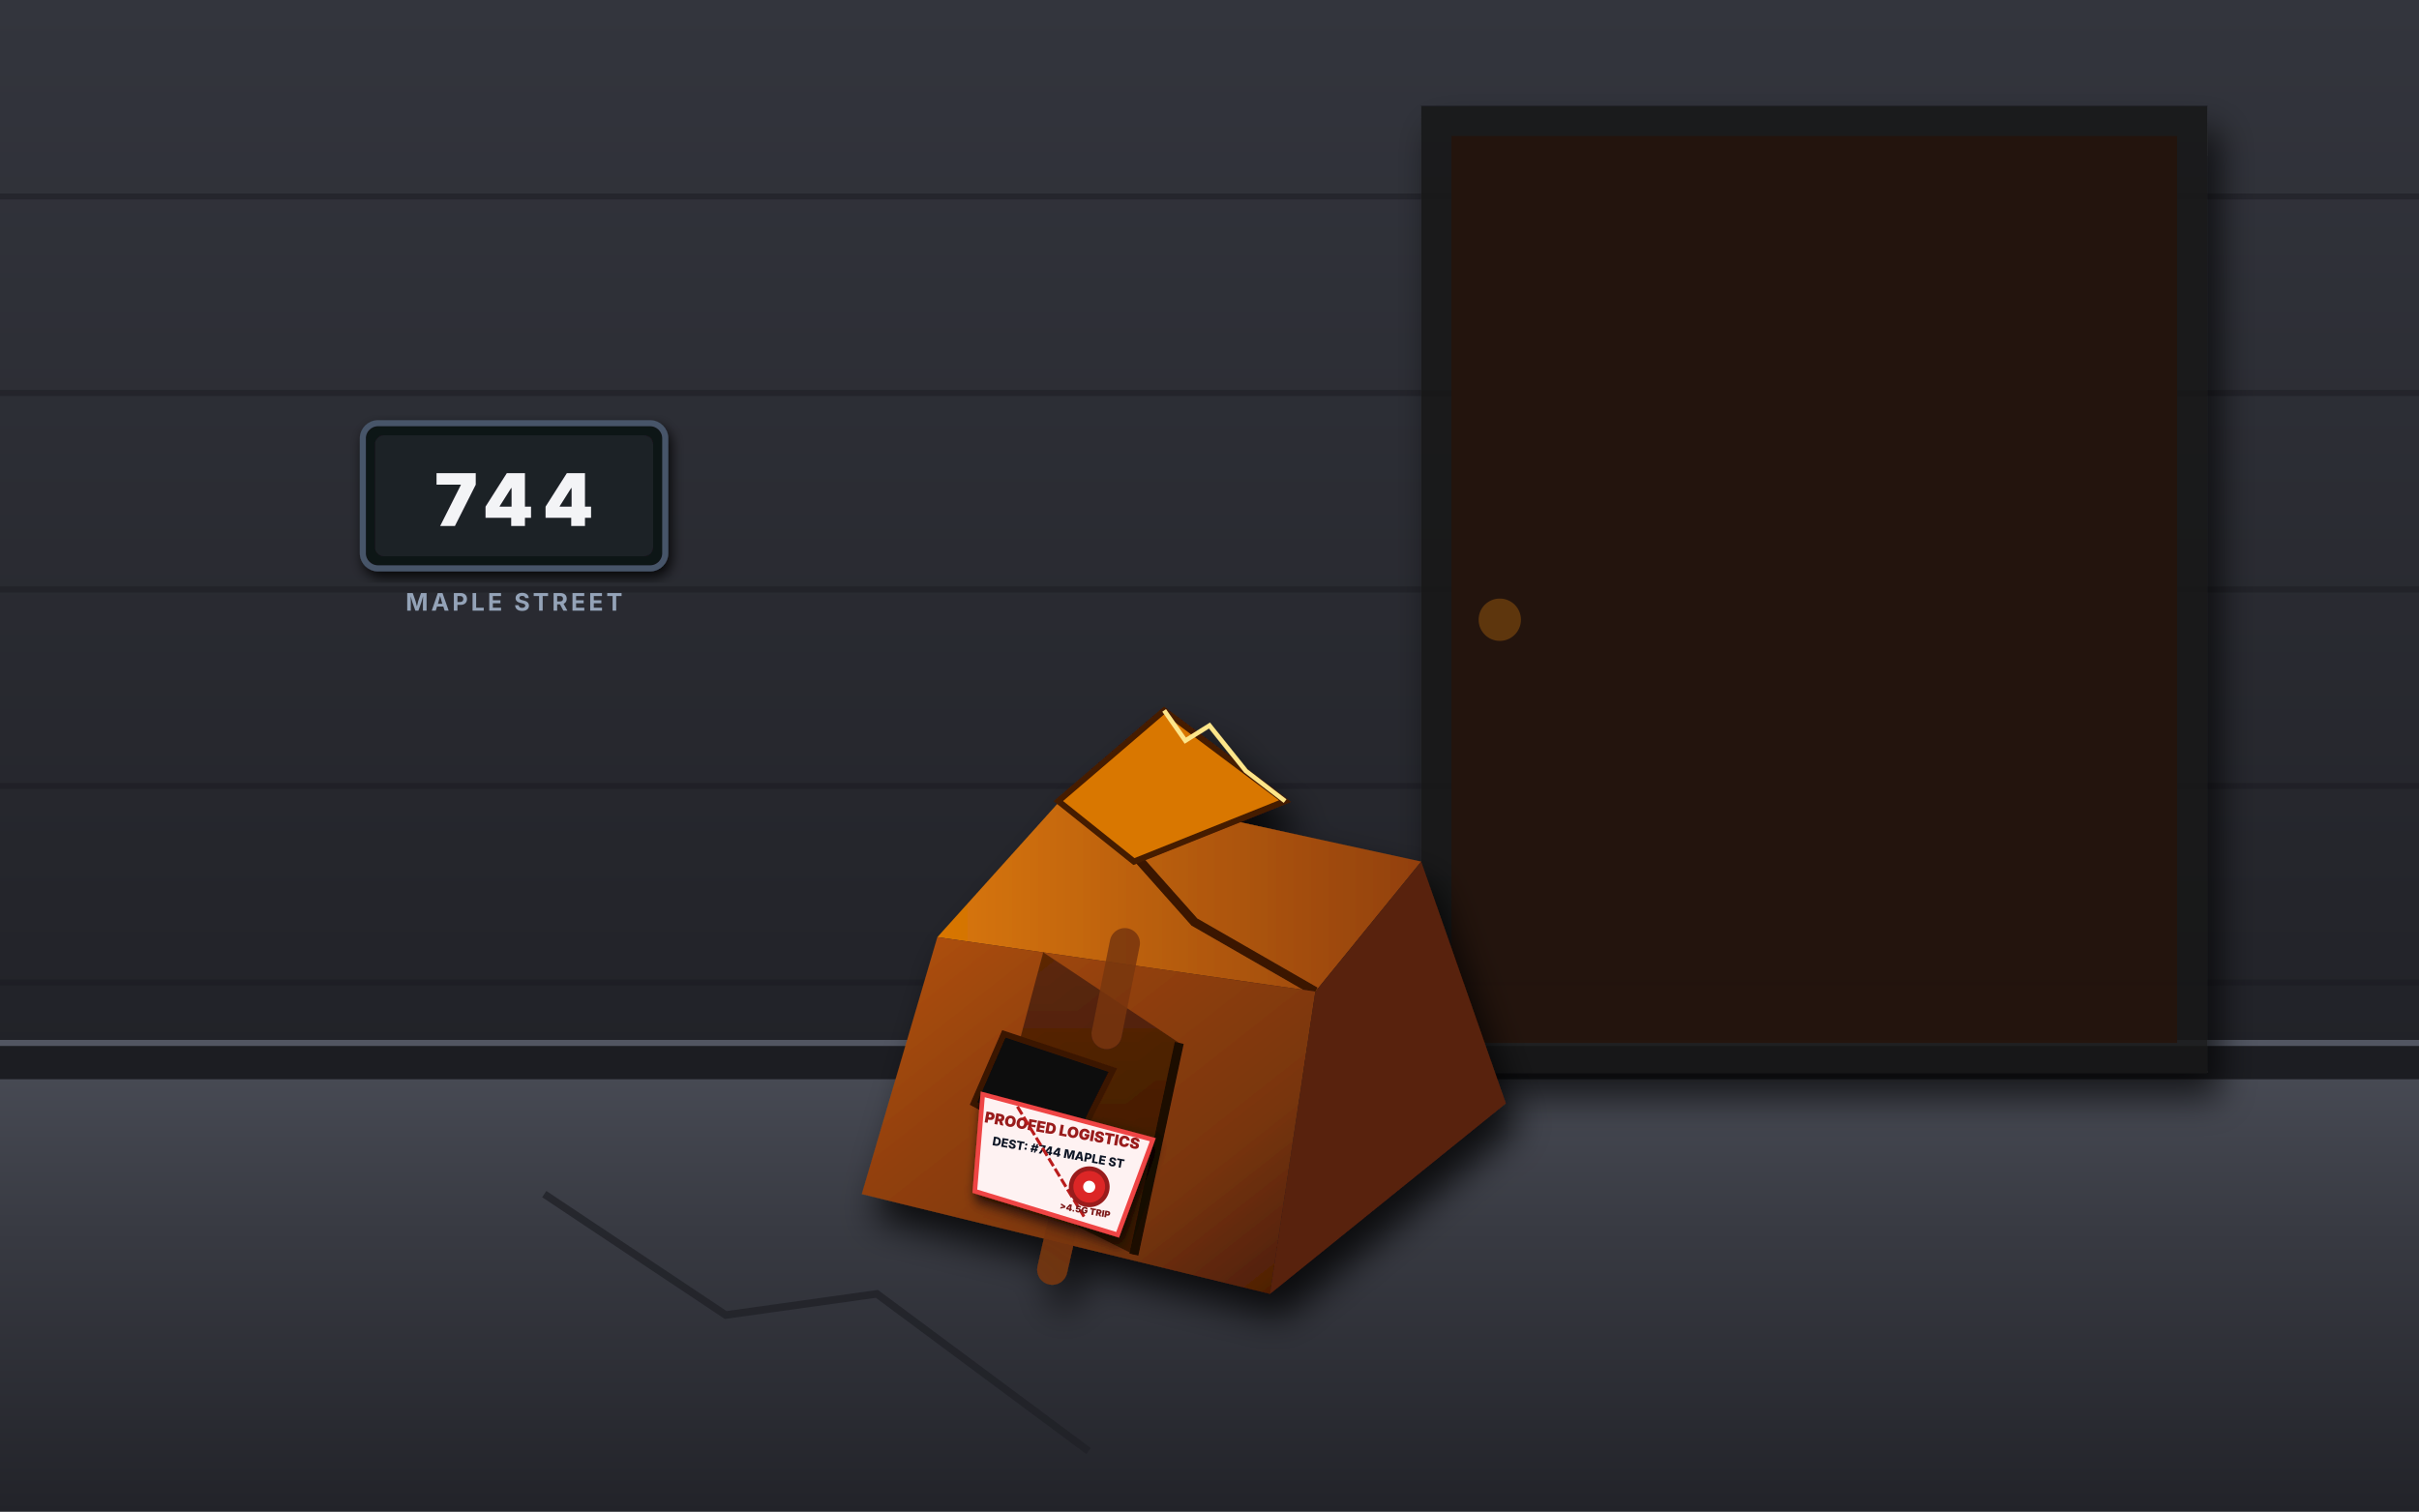
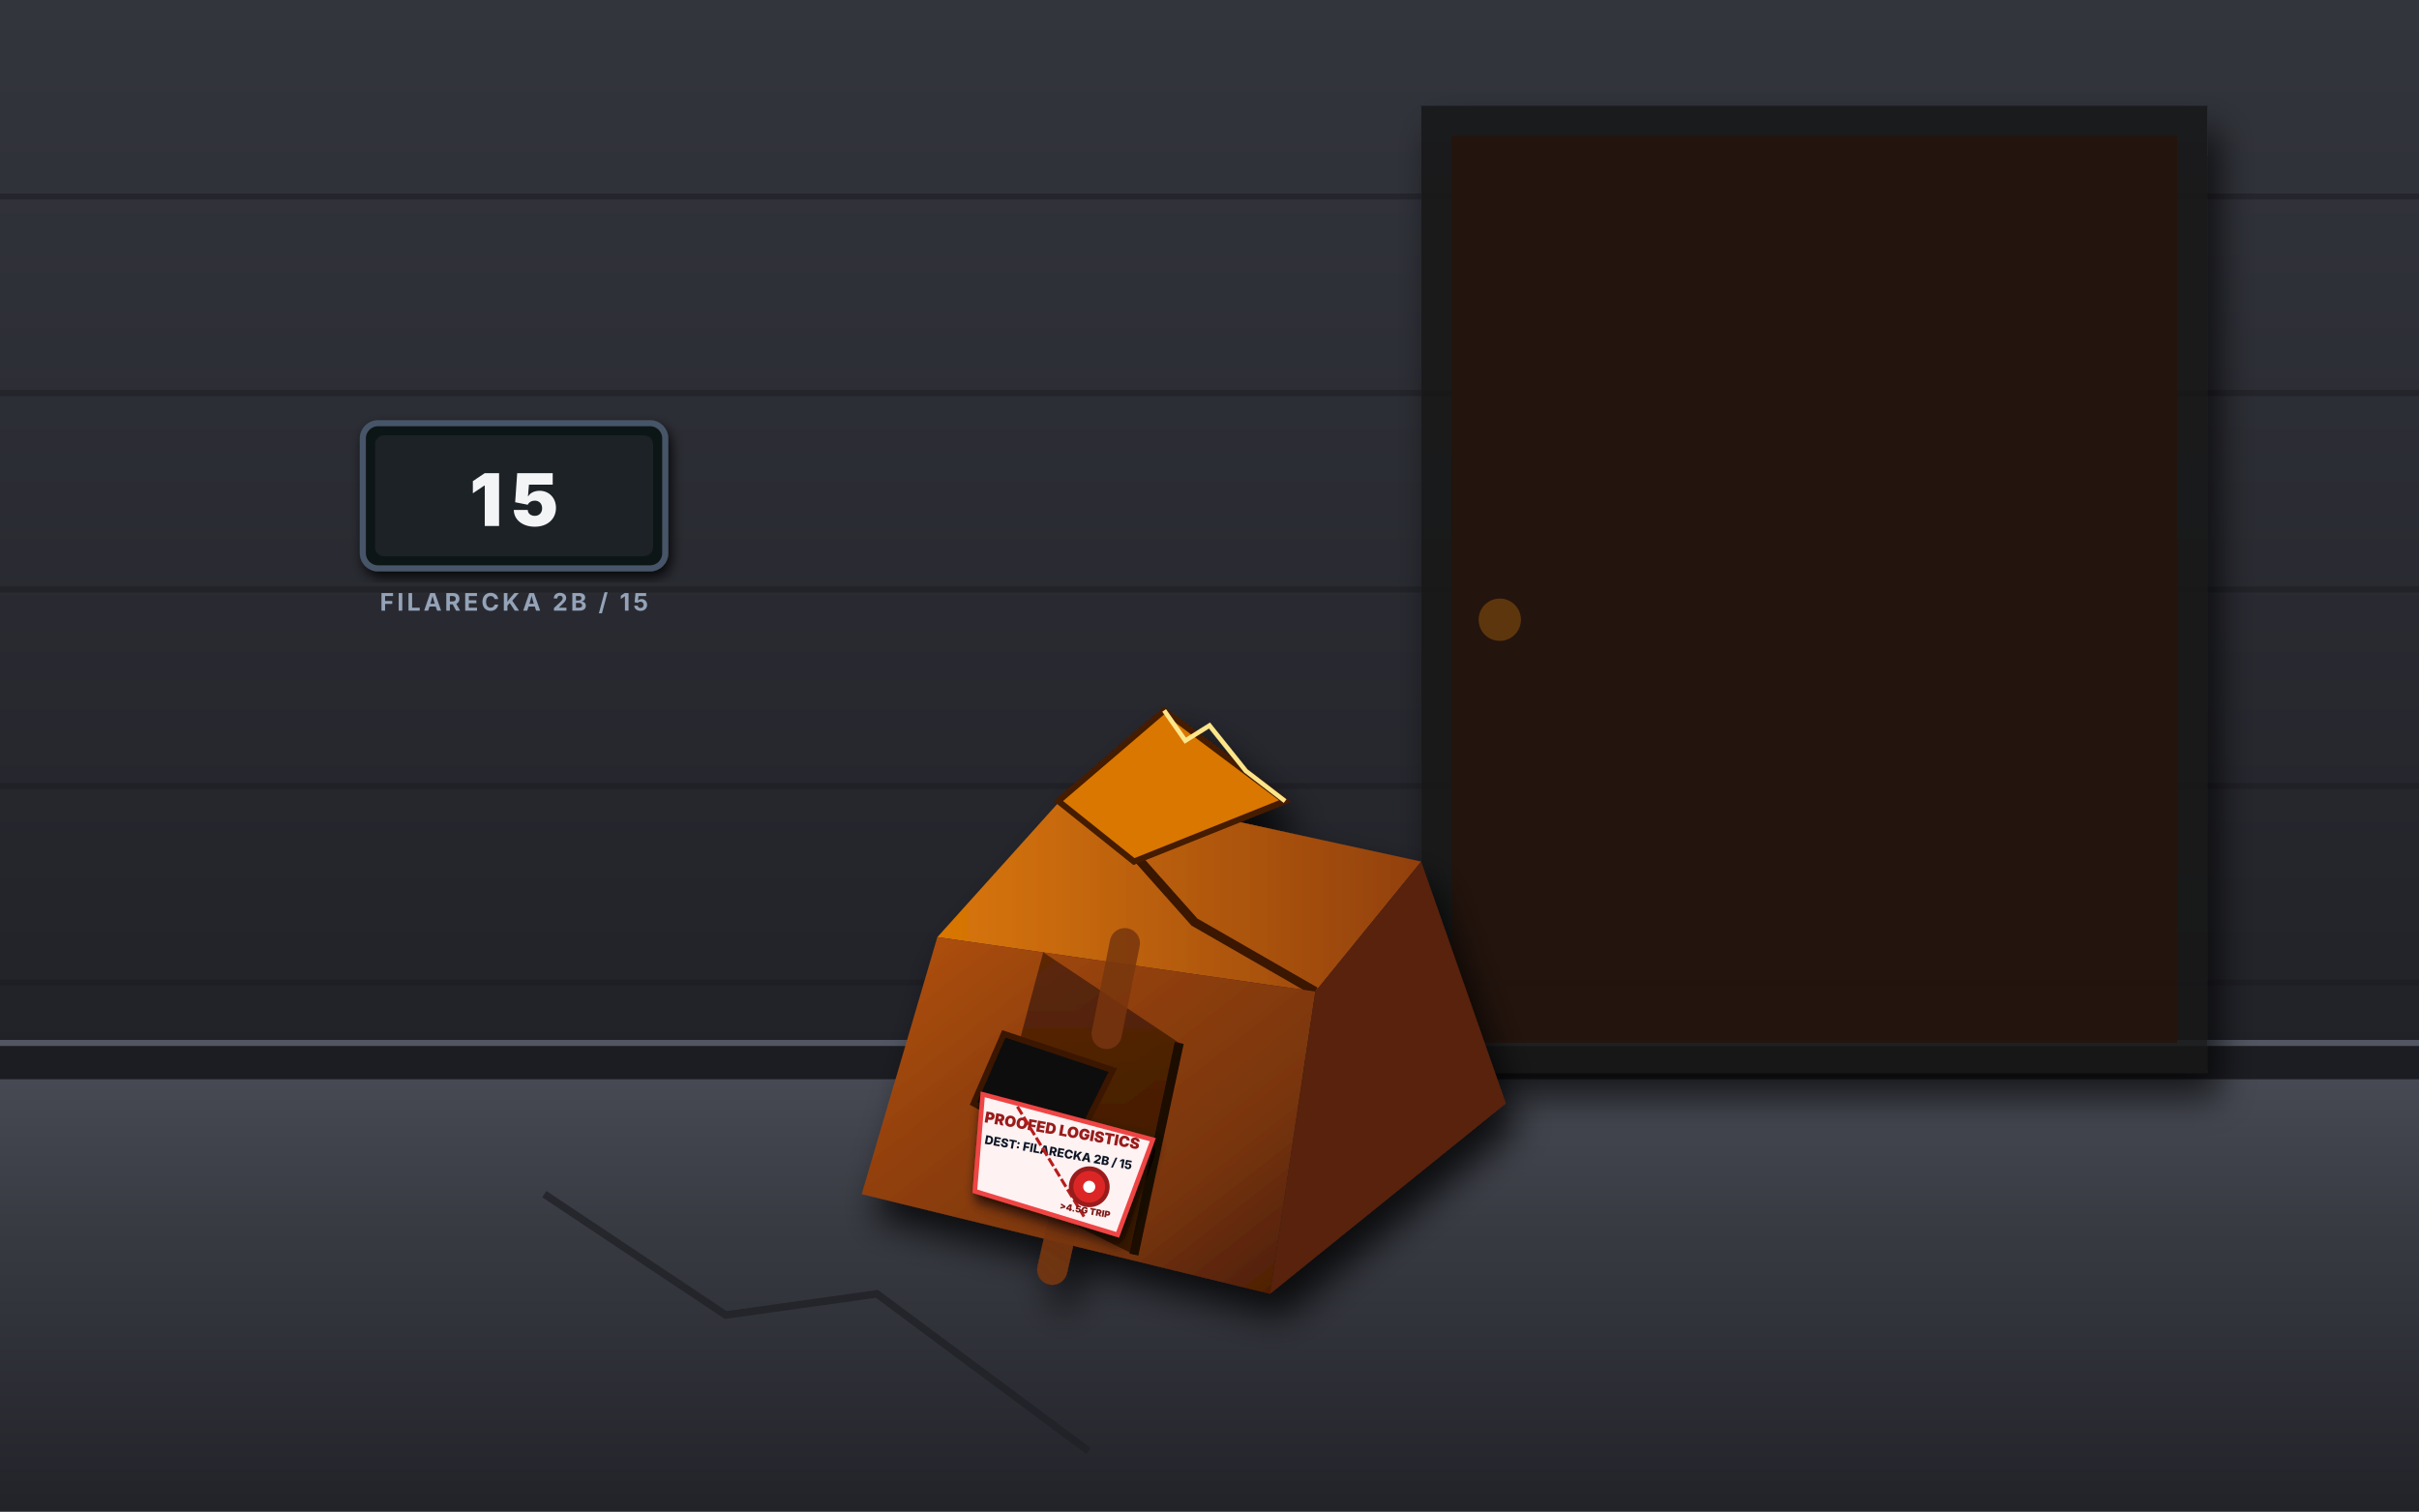
<svg xmlns="http://www.w3.org/2000/svg" viewBox="0 0 800 500" width="100%" height="100%">
  <defs>
    <linearGradient id="wallCrushReal" x1="0" y1="0" x2="0" y2="1">
      <stop offset="0%" stop-color="#33353D" />
      <stop offset="60%" stop-color="#24252B" />
      <stop offset="100%" stop-color="#18191E" />
    </linearGradient>
    <linearGradient id="concreteSteps" x1="0" y1="0" x2="0" y2="1">
      <stop offset="0%" stop-color="#4A4D57" />
      <stop offset="40%" stop-color="#383A42" />
      <stop offset="100%" stop-color="#222329" />
    </linearGradient>
    <linearGradient id="cardboardCrushedFront" x1="0" y1="0" x2="1" y2="1">
      <stop offset="0%" stop-color="#B45309" />
      <stop offset="35%" stop-color="#92400E" />
      <stop offset="70%" stop-color="#78350F" />
      <stop offset="100%" stop-color="#451A03" />
    </linearGradient>
    <linearGradient id="cardboardCreaseDark" x1="0" y1="0" x2="0" y2="1">
      <stop offset="0%" stop-color="#3A1703" />
      <stop offset="100%" stop-color="#1A0A01" />
    </linearGradient>
    <linearGradient id="cardboardTornFlap" x1="0" y1="0" x2="1" y2="0">
      <stop offset="0%" stop-color="#D97706" />
      <stop offset="100%" stop-color="#92400E" />
    </linearGradient>
    <filter id="shadowCrushReal" x="-20%" y="-20%" width="140%" height="140%">
      <feDropShadow dx="4" dy="8" stdDeviation="6" flood-color="#000000" flood-opacity="0.8" />
    </filter>
    <filter id="crispShadowCrush" x="-10%" y="-10%" width="120%" height="120%">
      <feDropShadow dx="1" dy="2" stdDeviation="2" flood-color="#000000" flood-opacity="0.85" />
    </filter>
  </defs>
  <rect width="800" height="500" fill="url(#wallCrushReal)" />
  <g opacity="0.45">
    <line x1="0" y1="65" x2="800" y2="65" stroke="#18191E" stroke-width="2" />
    <line x1="0" y1="130" x2="800" y2="130" stroke="#18191E" stroke-width="2" />
    <line x1="0" y1="195" x2="800" y2="195" stroke="#18191E" stroke-width="2" />
    <line x1="0" y1="260" x2="800" y2="260" stroke="#18191E" stroke-width="2" />
    <line x1="0" y1="325" x2="800" y2="325" stroke="#18191E" stroke-width="2" />
  </g>
  <polygon points="0,345 800,345 800,500 0,500" fill="url(#concreteSteps)" />
  <rect x="0" y="345" width="800" height="12" fill="#1C1D22" />
  <line x1="0" y1="345" x2="800" y2="345" stroke="#525662" stroke-width="2" />
  <path d="M 180 395 L 240 435 L 290 428 L 360 480" stroke="#1F2026" stroke-width="2.5" fill="none" opacity="0.75" />
  <rect x="470" y="35" width="260" height="320" fill="#141519" opacity="0.85" filter="url(#shadowCrushReal)" />
  <rect x="480" y="45" width="240" height="300" fill="#24130A" opacity="0.85" />
  <circle cx="496" cy="205" r="7" fill="#854D0E" opacity="0.6" />
  <g id="plaque-crushed" filter="url(#crispShadowCrush)">
    <rect x="120" y="140" width="100" height="48" rx="5" fill="#111216" stroke="#475569" stroke-width="2" />
    <rect x="124" y="144" width="92" height="40" rx="3" fill="#1E2028" />
-     <text x="170" y="174" font-family="'Inter', -apple-system, system-ui, sans-serif" font-weight="900" font-size="24" fill="#F3F4F6" text-anchor="middle" letter-spacing="3">744</text>
+     <text x="170" y="174" font-family="'Inter', -apple-system, system-ui, sans-serif" font-weight="900" font-size="24" fill="#F3F4F6" text-anchor="middle" letter-spacing="3">15</text>
  </g>
-   <text x="170" y="202" font-family="'Inter', monospace" font-size="8" font-weight="700" fill="#94A3B8" text-anchor="middle" letter-spacing="1">MAPLE STREET</text>
+   <text x="170" y="202" font-family="'Inter', monospace" font-size="8" font-weight="700" fill="#94A3B8" text-anchor="middle" letter-spacing="1">FILARECKA 2B / 15</text>
  <g id="crushed-carton-assembly" filter="url(#shadowCrushReal)">
    <polygon points="310,310 435,328 470,285 355,260" fill="url(#cardboardTornFlap)" />
    <path d="M 355 260 L 395 305 L 435 328" stroke="#3A1703" stroke-width="3" fill="none" />
    <polygon points="310,310 435,328 420,428 285,395" fill="url(#cardboardCrushedFront)" />
    <polygon points="435,328 470,285 498,365 420,428" fill="#582408" />
    <polygon points="345,315 390,345 375,415 325,390" fill="url(#cardboardCreaseDark)" opacity="0.65" />
    <line x1="390" y1="345" x2="375" y2="415" stroke="#1A0A01" stroke-width="3" />
    <polygon points="350,265 385,235 425,265 375,285" fill="#D97706" stroke="#451A03" stroke-width="2" />
    <path d="M 385 235 L 392 245 L 400 240 L 412 255 L 425 265" stroke="#FDE68A" stroke-width="1.5" fill="none" />
    <polygon points="332,342 368,354 354,382 322,365" fill="#0C0A09" stroke="#3B1503" stroke-width="2" />
    <path d="M 372 312 L 366 342" stroke="#78350F" stroke-width="10" stroke-linecap="round" opacity="0.85" />
    <path d="M 358 376 L 348 420" stroke="#78350F" stroke-width="10" stroke-linecap="round" opacity="0.85" />
    <g transform="translate(325, 362) rotate(10)" filter="url(#crispShadowCrush)">
      <polygon points="0,0 58,5 52,38 3,32" fill="#FEF2F2" stroke="#EF4444" stroke-width="1.5" />
      <text x="28" y="9" font-family="'Inter', monospace" font-size="5" font-weight="900" fill="#991B1B" text-anchor="middle">PROOFED LOGISTICS</text>
-       <text x="28" y="16" font-family="'Inter', sans-serif" font-size="4" font-weight="800" fill="#111827" text-anchor="middle">DEST: #744 MAPLE ST</text>
+       <text x="28" y="16" font-family="'Inter', sans-serif" font-size="4" font-weight="800" fill="#111827" text-anchor="middle">DEST: FILARECKA 2B / 15</text>
      <line x1="12" y1="2" x2="40" y2="34" stroke="#B91C1C" stroke-width="1" stroke-dasharray="3,1" />
      <g transform="translate(40, 24)">
        <circle cx="0" cy="0" r="6" fill="#DC2626" stroke="#991B1B" stroke-width="1.5" />
        <circle cx="0" cy="0" r="2" fill="#FFFFFF" />
        <text x="0" y="9" font-family="'Inter', monospace" font-size="3" font-weight="900" fill="#7F1D1D" text-anchor="middle">&gt;4.5G TRIP</text>
      </g>
    </g>
  </g>
</svg>
